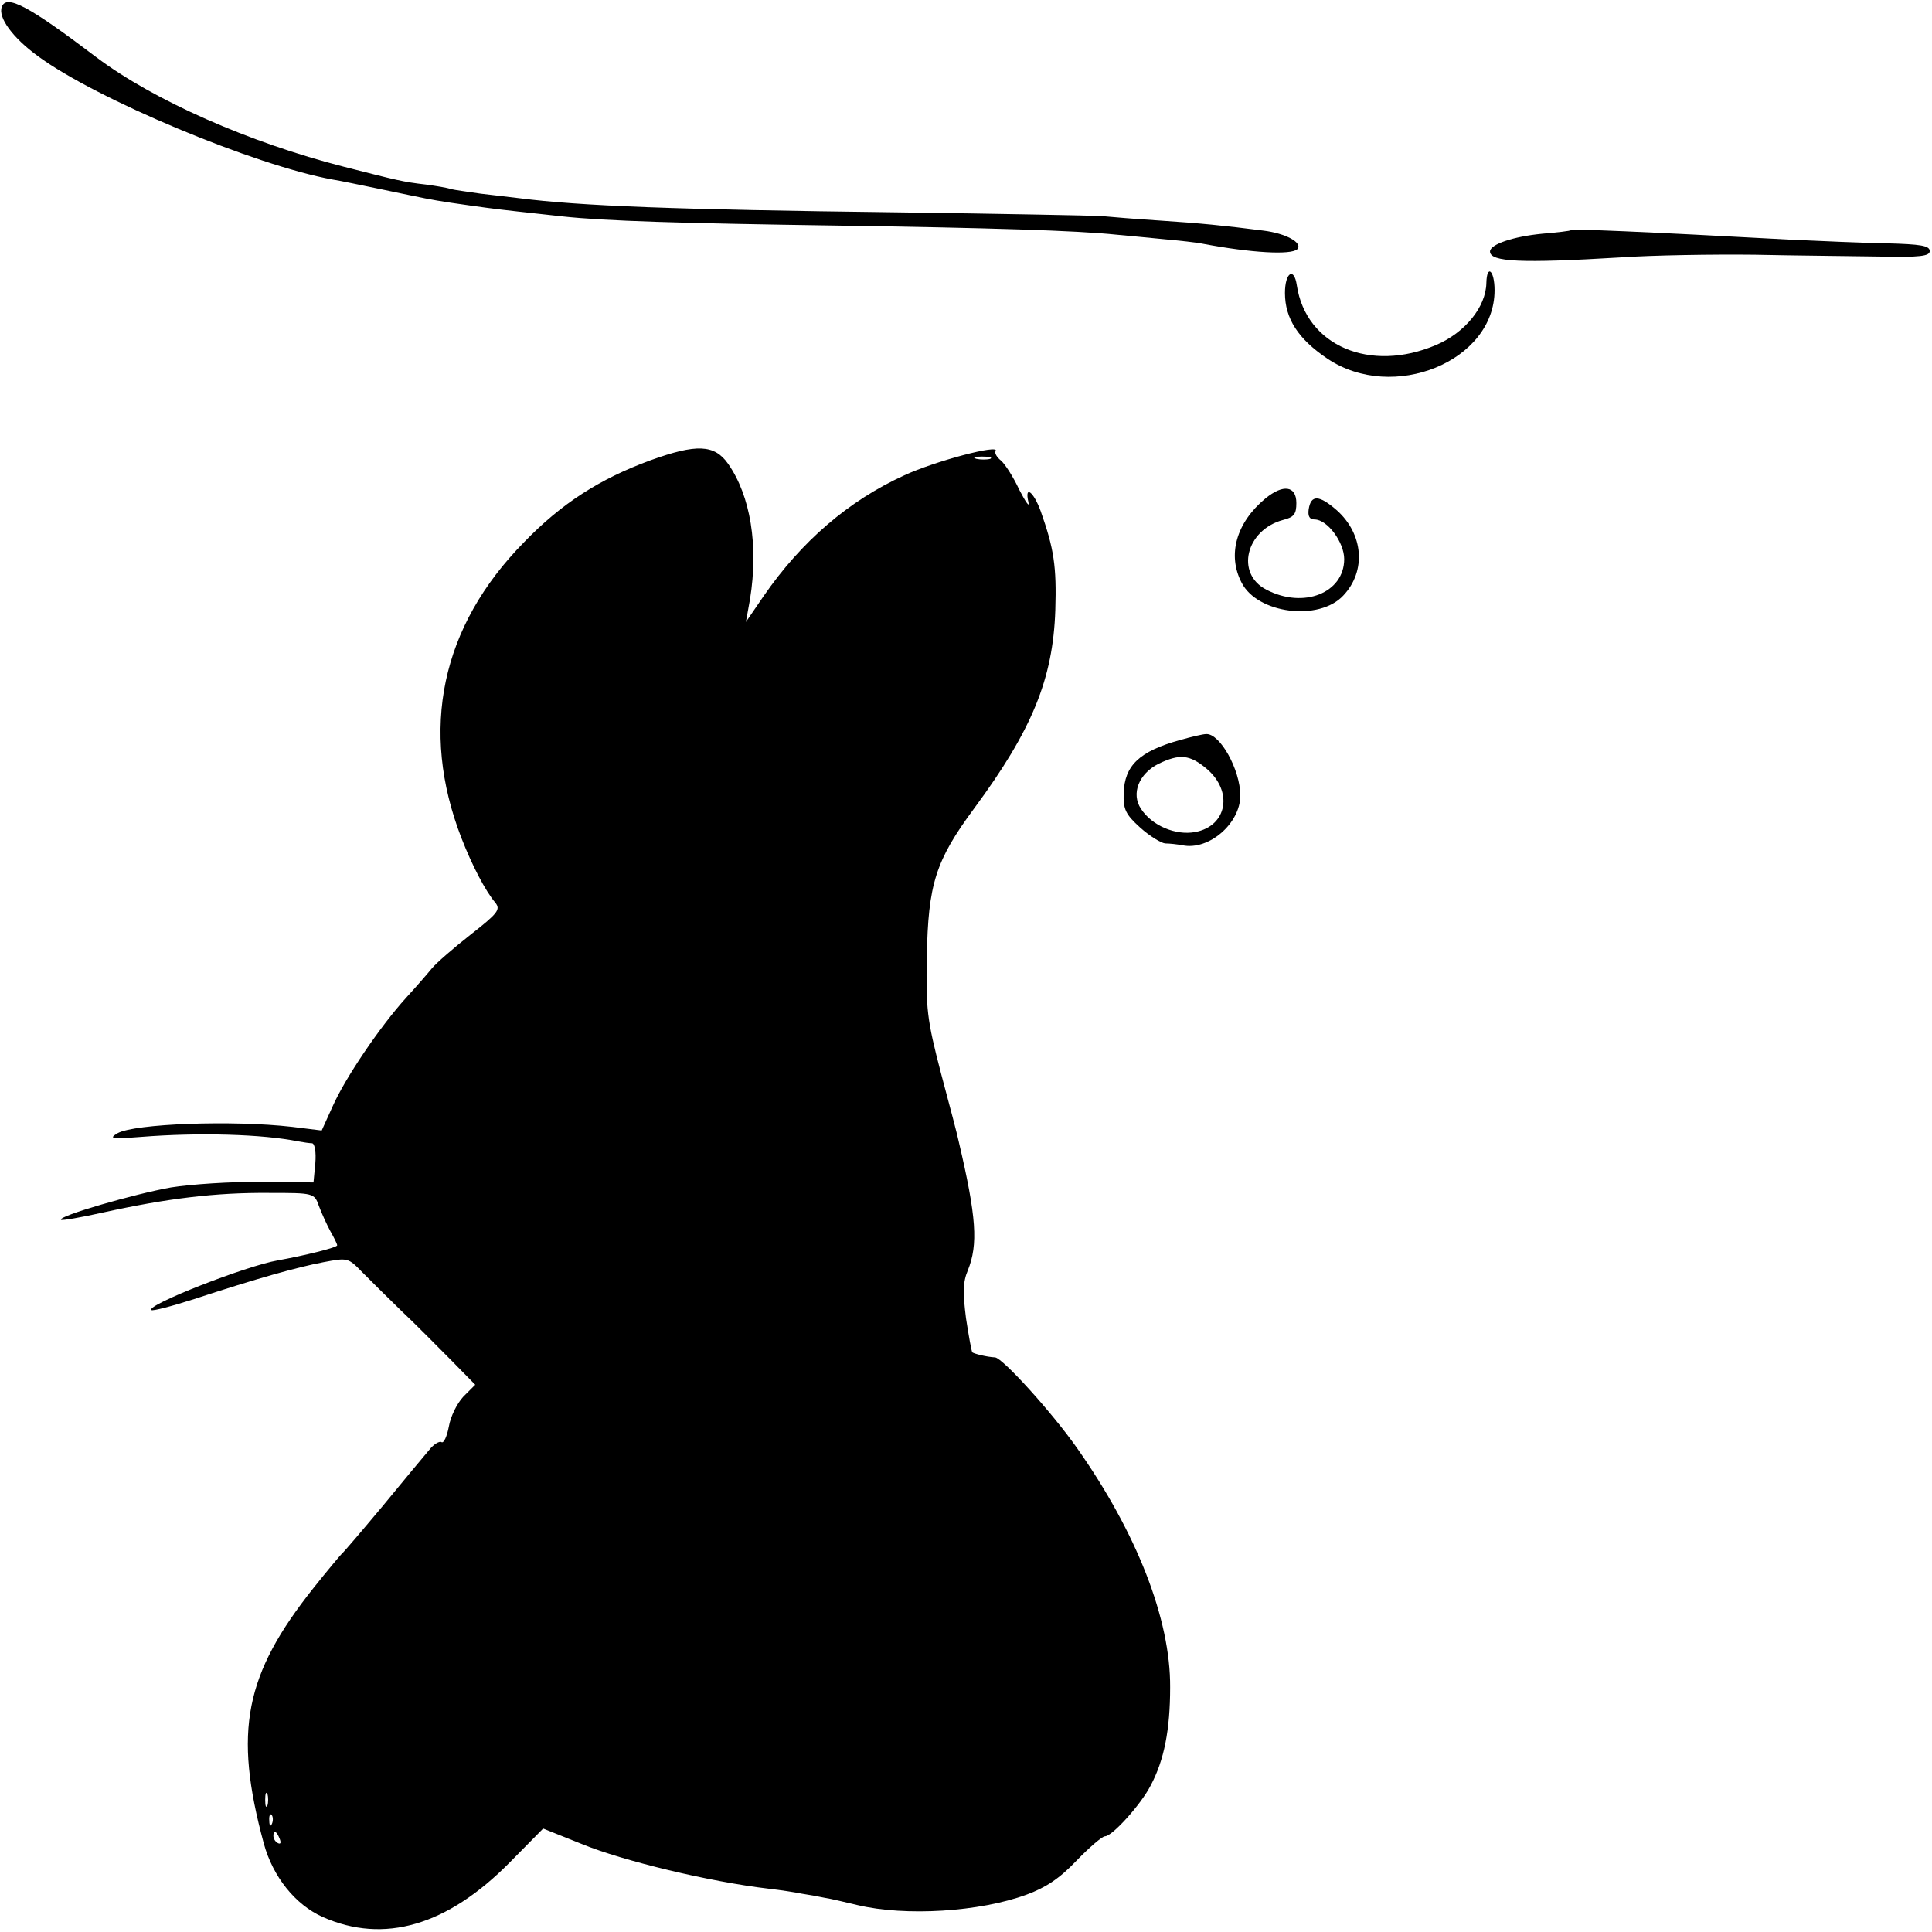
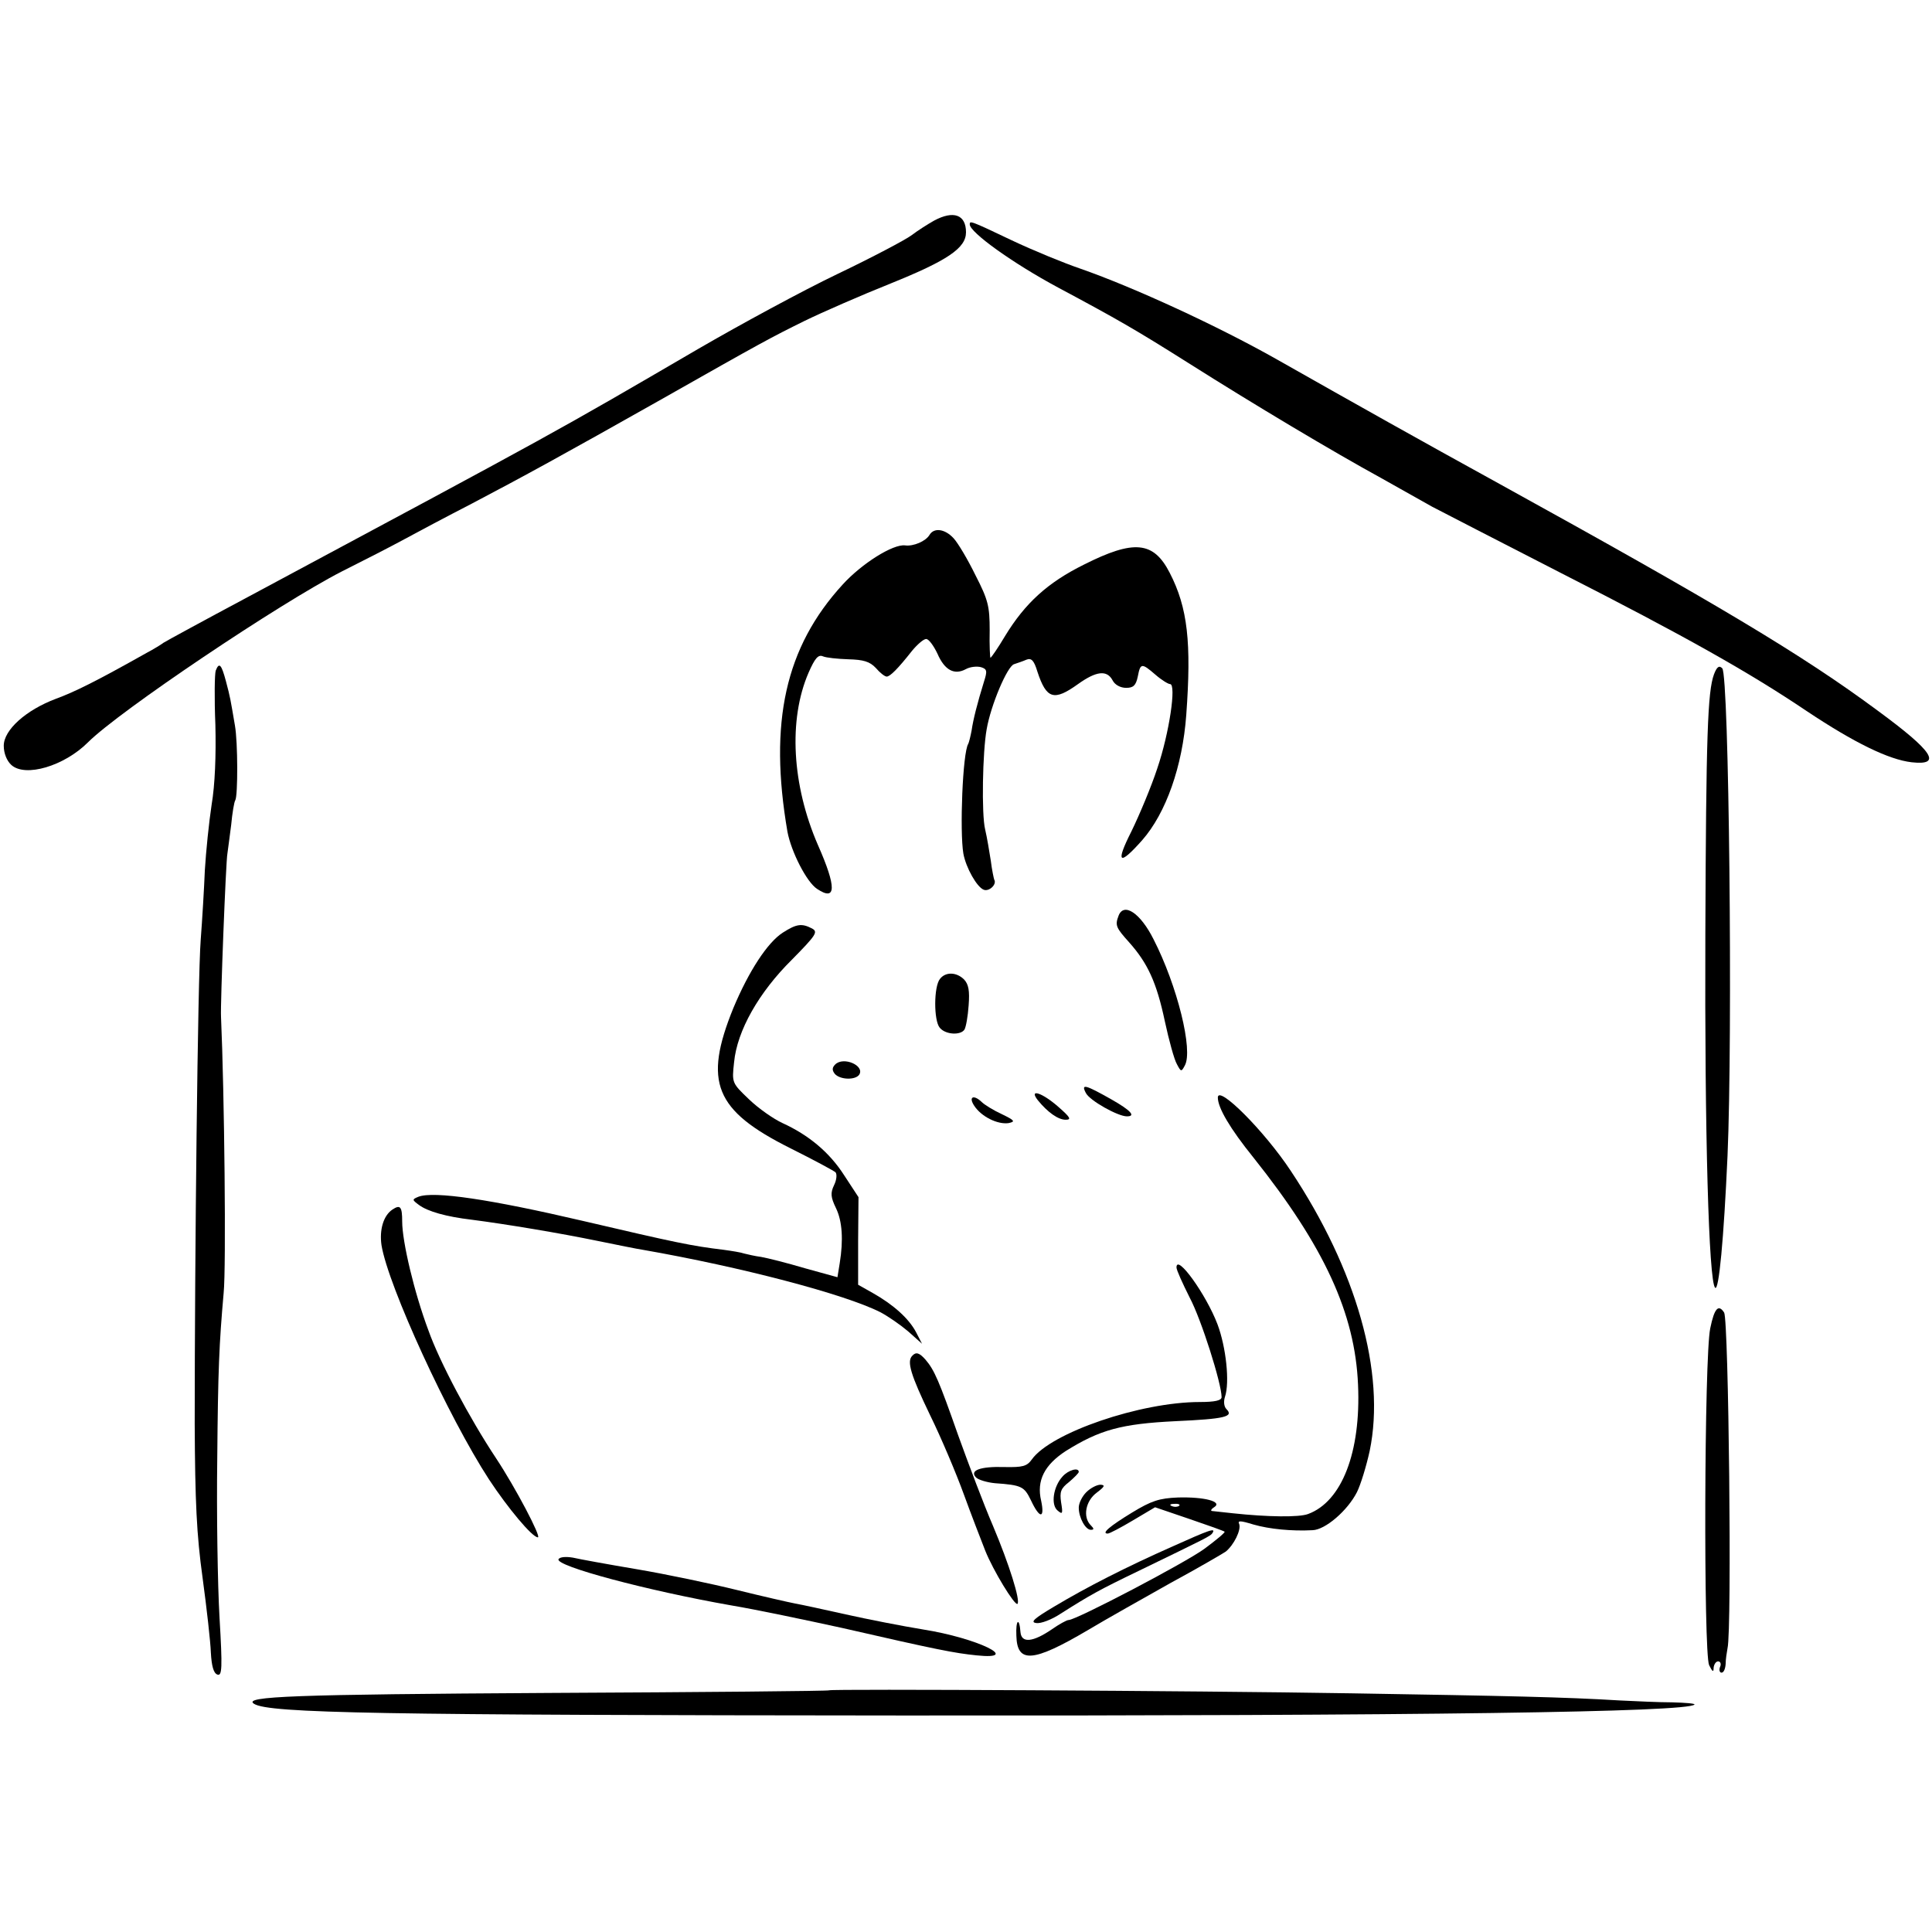
- <svg xmlns="http://www.w3.org/2000/svg" version="1.0" width="424pt" height="424pt" viewBox="0 0 424 424" preserveAspectRatio="xMidYMid meet">
-   <g transform="translate(0,424) scale(0.1,-0.1)" fill="#000000" stroke="none">
-     <path d="M4 4225 c-9 -23 24 -68 79 -108 127 -94 476 -240 647 -271 14 -2 61 -12 105 -21 106 -22 103 -22 155 -30 69 -10 91 -13 145 -19 28 -3 73 -8 100 -11 93 -10 258 -15 600 -20 339 -5 529 -11 615 -20 25 -2 72 -7 105 -10 33 -3 71 -7 85 -10 106 -20 193 -25 207 -12 13 14 -25 35 -75 41 -86 11 -136 16 -227 22 -49 3 -108 8 -130 10 -22 1 -222 5 -445 8 -491 6 -697 14 -830 31 -19 2 -57 7 -85 10 -27 4 -57 8 -65 10 -8 3 -33 7 -55 10 -52 6 -62 9 -180 39 -208 53 -418 146 -543 240 -149 113 -198 139 -208 111z" />
-     <path d="M3448 3735 c-2 -2 -30 -5 -64 -8 -62 -6 -114 -23 -114 -39 0 -23 69 -26 285 -13 72 5 204 7 295 6 91 -2 215 -3 275 -4 90 -2 110 1 110 12 0 12 -20 15 -95 17 -52 1 -147 5 -210 8 -332 18 -478 24 -482 21z" />
-     <path d="M3262 3619 c-1 -53 -47 -109 -110 -136 -145 -62 -286 -2 -306 131 -6 41 -26 28 -26 -17 0 -56 29 -101 93 -144 144 -97 367 -6 367 150 0 44 -17 58 -18 16z" />
-     <path d="M1428 3230 c-112 -41 -196 -95 -278 -180 -182 -185 -230 -411 -137 -650 23 -59 52 -115 74 -141 12 -15 6 -23 -54 -70 -37 -29 -75 -62 -85 -74 -9 -11 -34 -40 -57 -65 -57 -63 -133 -175 -161 -238 l-24 -53 -65 8 c-131 15 -346 7 -383 -14 -20 -12 -14 -13 52 -8 126 10 267 6 345 -10 11 -2 25 -4 30 -4 6 -1 9 -20 7 -44 l-4 -42 -116 1 c-64 1 -153 -5 -197 -12 -79 -14 -249 -63 -241 -71 2 -2 43 5 92 16 141 31 247 44 364 43 98 0 100 0 110 -29 6 -16 17 -40 25 -55 8 -14 15 -28 15 -31 0 -5 -74 -23 -130 -33 -70 -12 -289 -98 -278 -109 2 -3 44 8 94 24 137 45 226 70 284 81 53 10 54 10 85 -22 18 -18 56 -56 86 -85 30 -28 78 -77 108 -107 l54 -55 -26 -26 c-14 -15 -28 -43 -32 -66 -4 -21 -11 -37 -16 -34 -4 3 -17 -4 -27 -17 -11 -13 -57 -68 -102 -123 -46 -55 -86 -102 -90 -105 -3 -3 -31 -36 -62 -75 -151 -190 -176 -314 -109 -561 20 -73 69 -134 129 -161 135 -60 274 -19 411 120 l73 74 85 -34 c90 -37 281 -83 410 -98 26 -3 59 -8 73 -11 14 -2 36 -6 50 -9 14 -2 46 -10 72 -16 105 -25 268 -15 371 23 41 15 72 35 109 74 29 30 57 54 63 54 16 0 79 70 100 111 30 56 43 123 43 216 1 149 -73 339 -205 526 -55 78 -162 196 -179 198 -19 1 -46 8 -50 11 -2 2 -8 36 -14 75 -7 56 -7 79 4 105 23 57 19 117 -20 283 -2 11 -20 79 -39 150 -31 119 -33 141 -31 255 3 160 19 211 104 326 127 172 173 284 178 435 3 96 -3 135 -32 217 -16 44 -36 58 -27 20 3 -13 -6 0 -20 27 -13 28 -31 56 -40 64 -9 7 -15 17 -12 21 10 16 -133 -22 -200 -53 -123 -56 -226 -145 -309 -265 l-39 -57 9 50 c19 118 1 227 -48 297 -30 43 -70 44 -170 8z m745 3 c-7 -2 -21 -2 -30 0 -10 3 -4 5 12 5 17 0 24 -2 18 -5z m-1586 -2955 c-3 -7 -5 -2 -5 12 0 14 2 19 5 13 2 -7 2 -19 0 -25z m10 -40 c-3 -8 -6 -5 -6 6 -1 11 2 17 5 13 3 -3 4 -12 1 -19z m17 -34 c3 -8 2 -12 -4 -9 -6 3 -10 10 -10 16 0 14 7 11 14 -7z" />
-     <path d="M2777 3146 c-64 -53 -84 -124 -52 -185 35 -68 170 -85 223 -28 51 54 44 135 -14 187 -39 34 -57 35 -62 2 -2 -15 2 -22 13 -22 28 0 65 -50 65 -87 0 -74 -89 -110 -171 -67 -68 35 -45 131 37 153 24 6 29 13 29 37 0 38 -29 42 -68 10z" />
-     <path d="M2590 2616 c-90 -25 -122 -56 -124 -117 -1 -35 4 -46 36 -75 21 -19 46 -34 55 -35 10 0 27 -2 38 -4 58 -12 127 48 127 109 0 57 -45 137 -75 135 -7 0 -32 -6 -57 -13z m58 -63 c59 -50 45 -126 -25 -139 -43 -8 -95 14 -119 51 -22 33 -5 77 39 99 46 22 68 20 105 -11z" />
+ <svg xmlns="http://www.w3.org/2000/svg" version="1.0" width="514pt" height="514pt" viewBox="0 0 514 514" preserveAspectRatio="xMidYMid meet">
+   <g transform="translate(0,514) scale(0.1,-0.1)" fill="#000000" stroke="none">
+     <path d="M2485 4553 c-16 -9 -43 -26 -60 -39 -16 -12 -105 -59 -197 -103 -92 -44 -258 -134 -370 -199 -384 -224 -366 -214 -1198 -660 -118 -63 -219 -118 -225 -122 -5 -4 -26 -17 -45 -27 -135 -76 -192 -104 -241 -122 -80 -30 -139 -83 -139 -125 0 -20 8 -40 20 -51 37 -34 141 -3 204 60 83 83 510 370 676 455 58 29 132 67 165 85 33 18 114 61 180 95 137 72 245 131 500 275 277 157 294 166 385 211 47 23 150 68 230 100 151 61 200 94 200 136 0 47 -33 59 -85 31z" />
+     <path d="M2580 4543 c0 -21 114 -103 235 -168 159 -85 206 -112 347 -201 177 -112 385 -236 511 -305 50 -28 112 -63 137 -77 25 -13 178 -92 340 -175 334 -170 504 -266 657 -369 126 -84 218 -129 279 -136 82 -9 57 29 -90 137 -201 149 -429 285 -1011 606 -211 116 -371 206 -590 330 -156 88 -377 190 -520 240 -44 15 -127 49 -184 76 -111 53 -111 52 -111 42z" />
+     <path d="M2473 3717 c-10 -17 -43 -31 -65 -28 -32 4 -115 -48 -166 -104 -153 -167 -197 -367 -147 -658 10 -53 51 -134 79 -152 51 -34 52 4 2 117 -69 159 -79 333 -25 458 17 39 26 49 38 44 9 -4 39 -7 68 -8 40 -1 57 -6 73 -23 11 -13 24 -23 29 -23 9 0 30 21 67 68 14 17 31 32 38 32 7 0 20 -18 30 -39 19 -44 45 -58 76 -41 11 6 29 8 40 5 16 -5 17 -10 8 -38 -18 -58 -29 -102 -33 -130 -3 -16 -7 -32 -9 -36 -15 -23 -23 -233 -13 -292 7 -38 36 -89 54 -96 14 -6 36 14 28 27 -1 3 -6 25 -9 50 -4 25 -10 62 -15 83 -10 40 -7 207 4 267 11 64 55 168 73 173 9 3 24 8 33 12 13 5 20 -2 29 -32 24 -73 44 -79 108 -33 49 35 77 38 92 10 6 -12 21 -20 36 -20 19 0 26 6 31 30 7 36 10 37 47 5 16 -14 34 -25 39 -25 17 0 -2 -130 -34 -224 -16 -49 -48 -125 -69 -168 -43 -85 -33 -93 29 -23 63 72 107 196 117 333 14 192 4 285 -44 378 -43 84 -95 89 -228 22 -97 -48 -157 -103 -210 -190 -19 -32 -37 -58 -39 -58 -1 0 -3 33 -2 73 0 64 -4 81 -38 147 -20 41 -46 85 -58 98 -23 25 -52 29 -64 9z" />
+     <path d="M574 3356 c-3 -8 -4 -73 -1 -144 2 -82 -1 -160 -10 -213 -7 -46 -15 -124 -18 -174 -2 -49 -7 -133 -11 -185 -8 -101 -16 -849 -16 -1288 1 -207 5 -295 21 -410 11 -81 21 -170 22 -199 2 -35 7 -54 17 -58 13 -5 14 16 6 152 -5 87 -8 277 -6 423 2 235 5 304 17 440 7 67 2 533 -7 735 -2 31 13 417 17 434 1 9 6 43 10 76 3 32 8 62 11 66 7 12 7 154 -1 199 -12 70 -12 73 -24 118 -12 45 -18 51 -27 28z" />
+     <path d="M4560 3346 c-17 -46 -21 -162 -23 -691 -2 -528 9 -924 26 -941 10 -10 23 129 33 351 14 321 4 1279 -14 1297 -8 8 -14 5 -22 -16z" />
+     <path d="M2976 2704 c-10 -26 -7 -32 28 -71 49 -55 73 -106 95 -210 11 -51 25 -102 32 -114 11 -21 12 -21 21 -4 23 40 -20 213 -83 336 -35 70 -79 99 -93 63z" />
+     <path d="M2083 2659 c-41 -26 -91 -103 -132 -201 -80 -197 -50 -272 152 -373 62 -31 116 -60 120 -64 4 -5 3 -20 -4 -34 -10 -21 -9 -32 5 -61 17 -35 20 -85 10 -147 l-6 -37 -87 24 c-47 14 -99 27 -116 30 -16 2 -37 7 -45 9 -8 3 -33 7 -55 10 -84 10 -127 19 -375 77 -244 57 -396 80 -437 64 -17 -7 -17 -8 2 -22 23 -17 72 -31 140 -39 93 -12 236 -36 333 -56 54 -11 108 -22 122 -24 263 -46 537 -118 632 -166 21 -11 54 -34 74 -51 l37 -33 -16 31 c-19 36 -60 73 -115 104 l-39 22 0 116 1 117 -38 58 c-39 61 -94 107 -164 139 -24 11 -64 39 -89 63 -46 44 -46 44 -40 99 8 84 66 186 154 273 65 66 70 74 53 83 -27 14 -41 12 -77 -11z" />
+     <path d="M2501 2536 c-17 -20 -17 -111 -1 -130 15 -19 56 -21 66 -5 4 7 9 35 11 64 3 39 0 56 -12 69 -20 20 -49 21 -64 2z" />
+     <path d="M2222 2308 c-8 -8 -9 -15 -1 -25 14 -16 55 -17 65 -2 15 24 -42 49 -64 27z" />
+     <path d="M2889 2232 c10 -20 85 -62 109 -62 25 0 10 16 -41 45 -69 39 -82 43 -68 17z" />
+     <path d="M2761 2213 c26 -32 54 -52 74 -52 16 0 13 6 -19 34 -43 38 -80 50 -55 18z" />
+     <path d="M3240 2220 c0 -27 32 -82 95 -160 188 -236 270 -414 278 -604 8 -179 -43 -311 -133 -344 -24 -9 -107 -8 -200 2 -25 3 -49 5 -55 6 -5 0 -3 5 5 10 24 15 -26 28 -96 26 -50 -2 -71 -9 -122 -40 -59 -36 -83 -56 -65 -56 5 0 35 16 67 35 l59 35 91 -31 c50 -17 92 -32 94 -34 2 -2 -22 -22 -53 -45 -50 -37 -342 -190 -362 -190 -5 0 -25 -11 -45 -25 -50 -34 -80 -37 -83 -8 -3 42 -13 34 -11 -9 2 -74 44 -71 190 15 50 30 150 86 221 126 72 39 137 77 146 83 22 18 41 57 36 73 -5 10 2 10 38 -1 42 -12 101 -18 157 -15 34 1 93 52 118 101 10 20 25 69 34 110 43 207 -35 482 -210 745 -70 106 -194 230 -194 195z m-103 -1086 c-3 -3 -12 -4 -19 -1 -8 3 -5 6 6 6 11 1 17 -2 13 -5z" />
+     <path d="M2592 2198 c19 -29 62 -50 91 -46 19 4 17 7 -18 24 -22 10 -46 25 -53 32 -22 21 -36 14 -20 -10z" />
+     <path d="M1044 1922 c-24 -16 -35 -54 -29 -95 18 -109 178 -457 286 -623 50 -76 115 -154 130 -154 10 0 -60 133 -111 210 -71 107 -151 258 -180 340 -38 101 -70 237 -70 290 0 40 -5 46 -26 32z" />
+     <path d="M3130 1768 c0 -7 16 -42 35 -80 31 -58 85 -229 85 -265 0 -9 -18 -13 -58 -13 -158 0 -397 -82 -447 -153 -13 -18 -24 -21 -73 -20 -64 2 -94 -9 -75 -28 6 -6 29 -13 50 -15 72 -5 78 -9 96 -46 23 -49 37 -49 27 -1 -13 54 9 96 66 133 90 56 147 72 291 79 132 6 156 12 136 32 -7 7 -8 21 -4 33 13 38 3 132 -20 193 -30 79 -109 189 -109 151z" />
+     <path d="M4550 1606 c-16 -76 -18 -862 -3 -896 9 -18 12 -20 12 -7 1 9 6 17 12 17 6 0 9 -7 5 -15 -3 -8 -1 -15 4 -15 6 0 10 10 11 23 0 12 3 31 5 42 12 50 3 873 -9 893 -15 23 -26 12 -37 -42z" />
+     <path d="M2427 1533 c-15 -15 -4 -51 47 -157 30 -61 70 -156 90 -211 20 -55 46 -122 57 -150 21 -53 79 -148 86 -142 8 9 -22 105 -65 207 -25 58 -66 167 -93 242 -51 145 -63 173 -87 201 -16 18 -25 21 -35 10z" />
+     <path d="M2827 1212 c-25 -27 -32 -76 -13 -91 13 -11 14 -8 9 22 -4 28 -1 37 21 54 14 12 26 24 26 27 0 13 -28 5 -43 -12z" />
+     <path d="M2890 1170 c-11 -11 -20 -29 -20 -41 0 -27 18 -59 32 -59 9 0 9 3 0 12 -22 22 -14 65 16 87 21 16 23 20 10 21 -10 0 -27 -9 -38 -20z" />
+     <path d="M3120 1026 c-124 -55 -228 -108 -315 -160 -54 -32 -65 -42 -48 -44 12 -2 41 9 65 25 79 50 102 63 208 114 179 87 191 92 196 101 9 14 -8 8 -106 -36z" />
+     <path d="M1486 992 c-11 -18 237 -84 459 -123 66 -11 199 -39 295 -60 253 -58 299 -67 358 -73 123 -13 3 46 -143 69 -55 9 -147 27 -205 40 -58 13 -118 26 -135 29 -16 3 -86 19 -155 36 -69 17 -188 42 -265 55 -77 13 -154 27 -171 31 -18 3 -34 2 -38 -4z" />
+     <path d="M2206 643 c-1 -2 -337 -5 -747 -7 -676 -4 -815 -9 -783 -29 40 -25 334 -30 1724 -31 1392 -1 2088 9 2108 29 3 3 -24 5 -59 6 -35 0 -98 3 -139 5 -149 9 -293 12 -715 19 -426 7 -1384 12 -1389 8z" />
  </g>
</svg>
